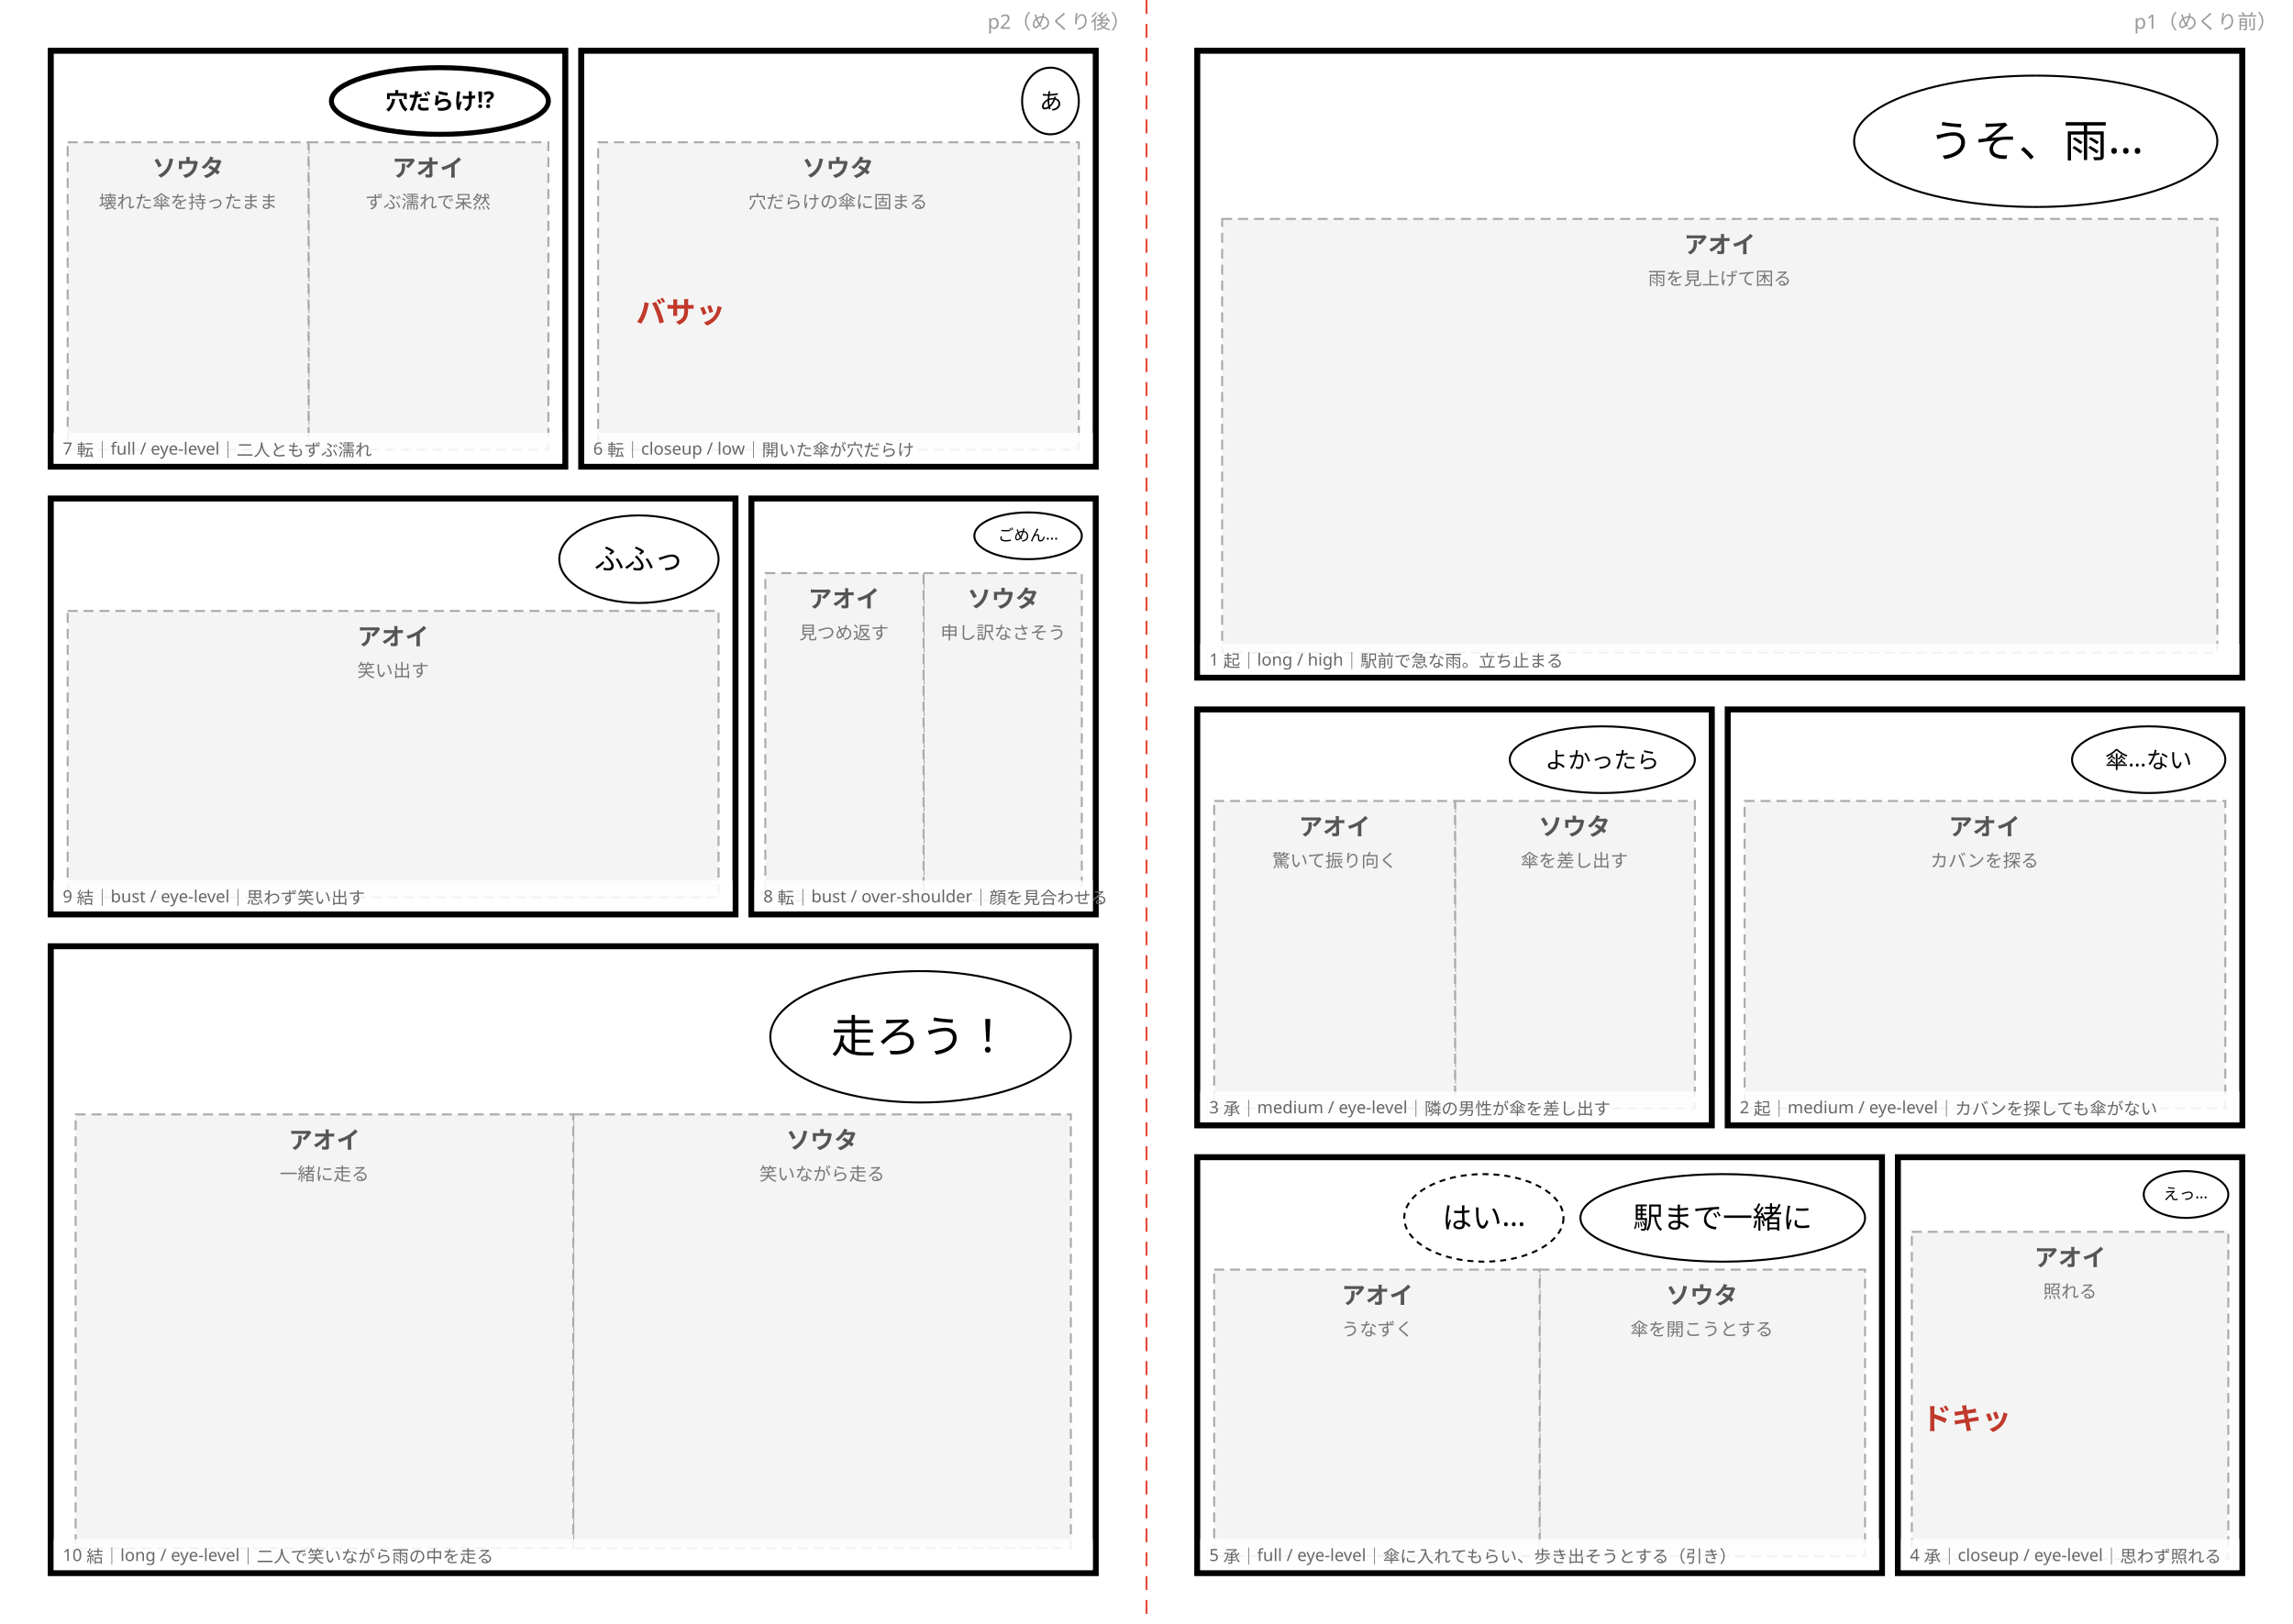
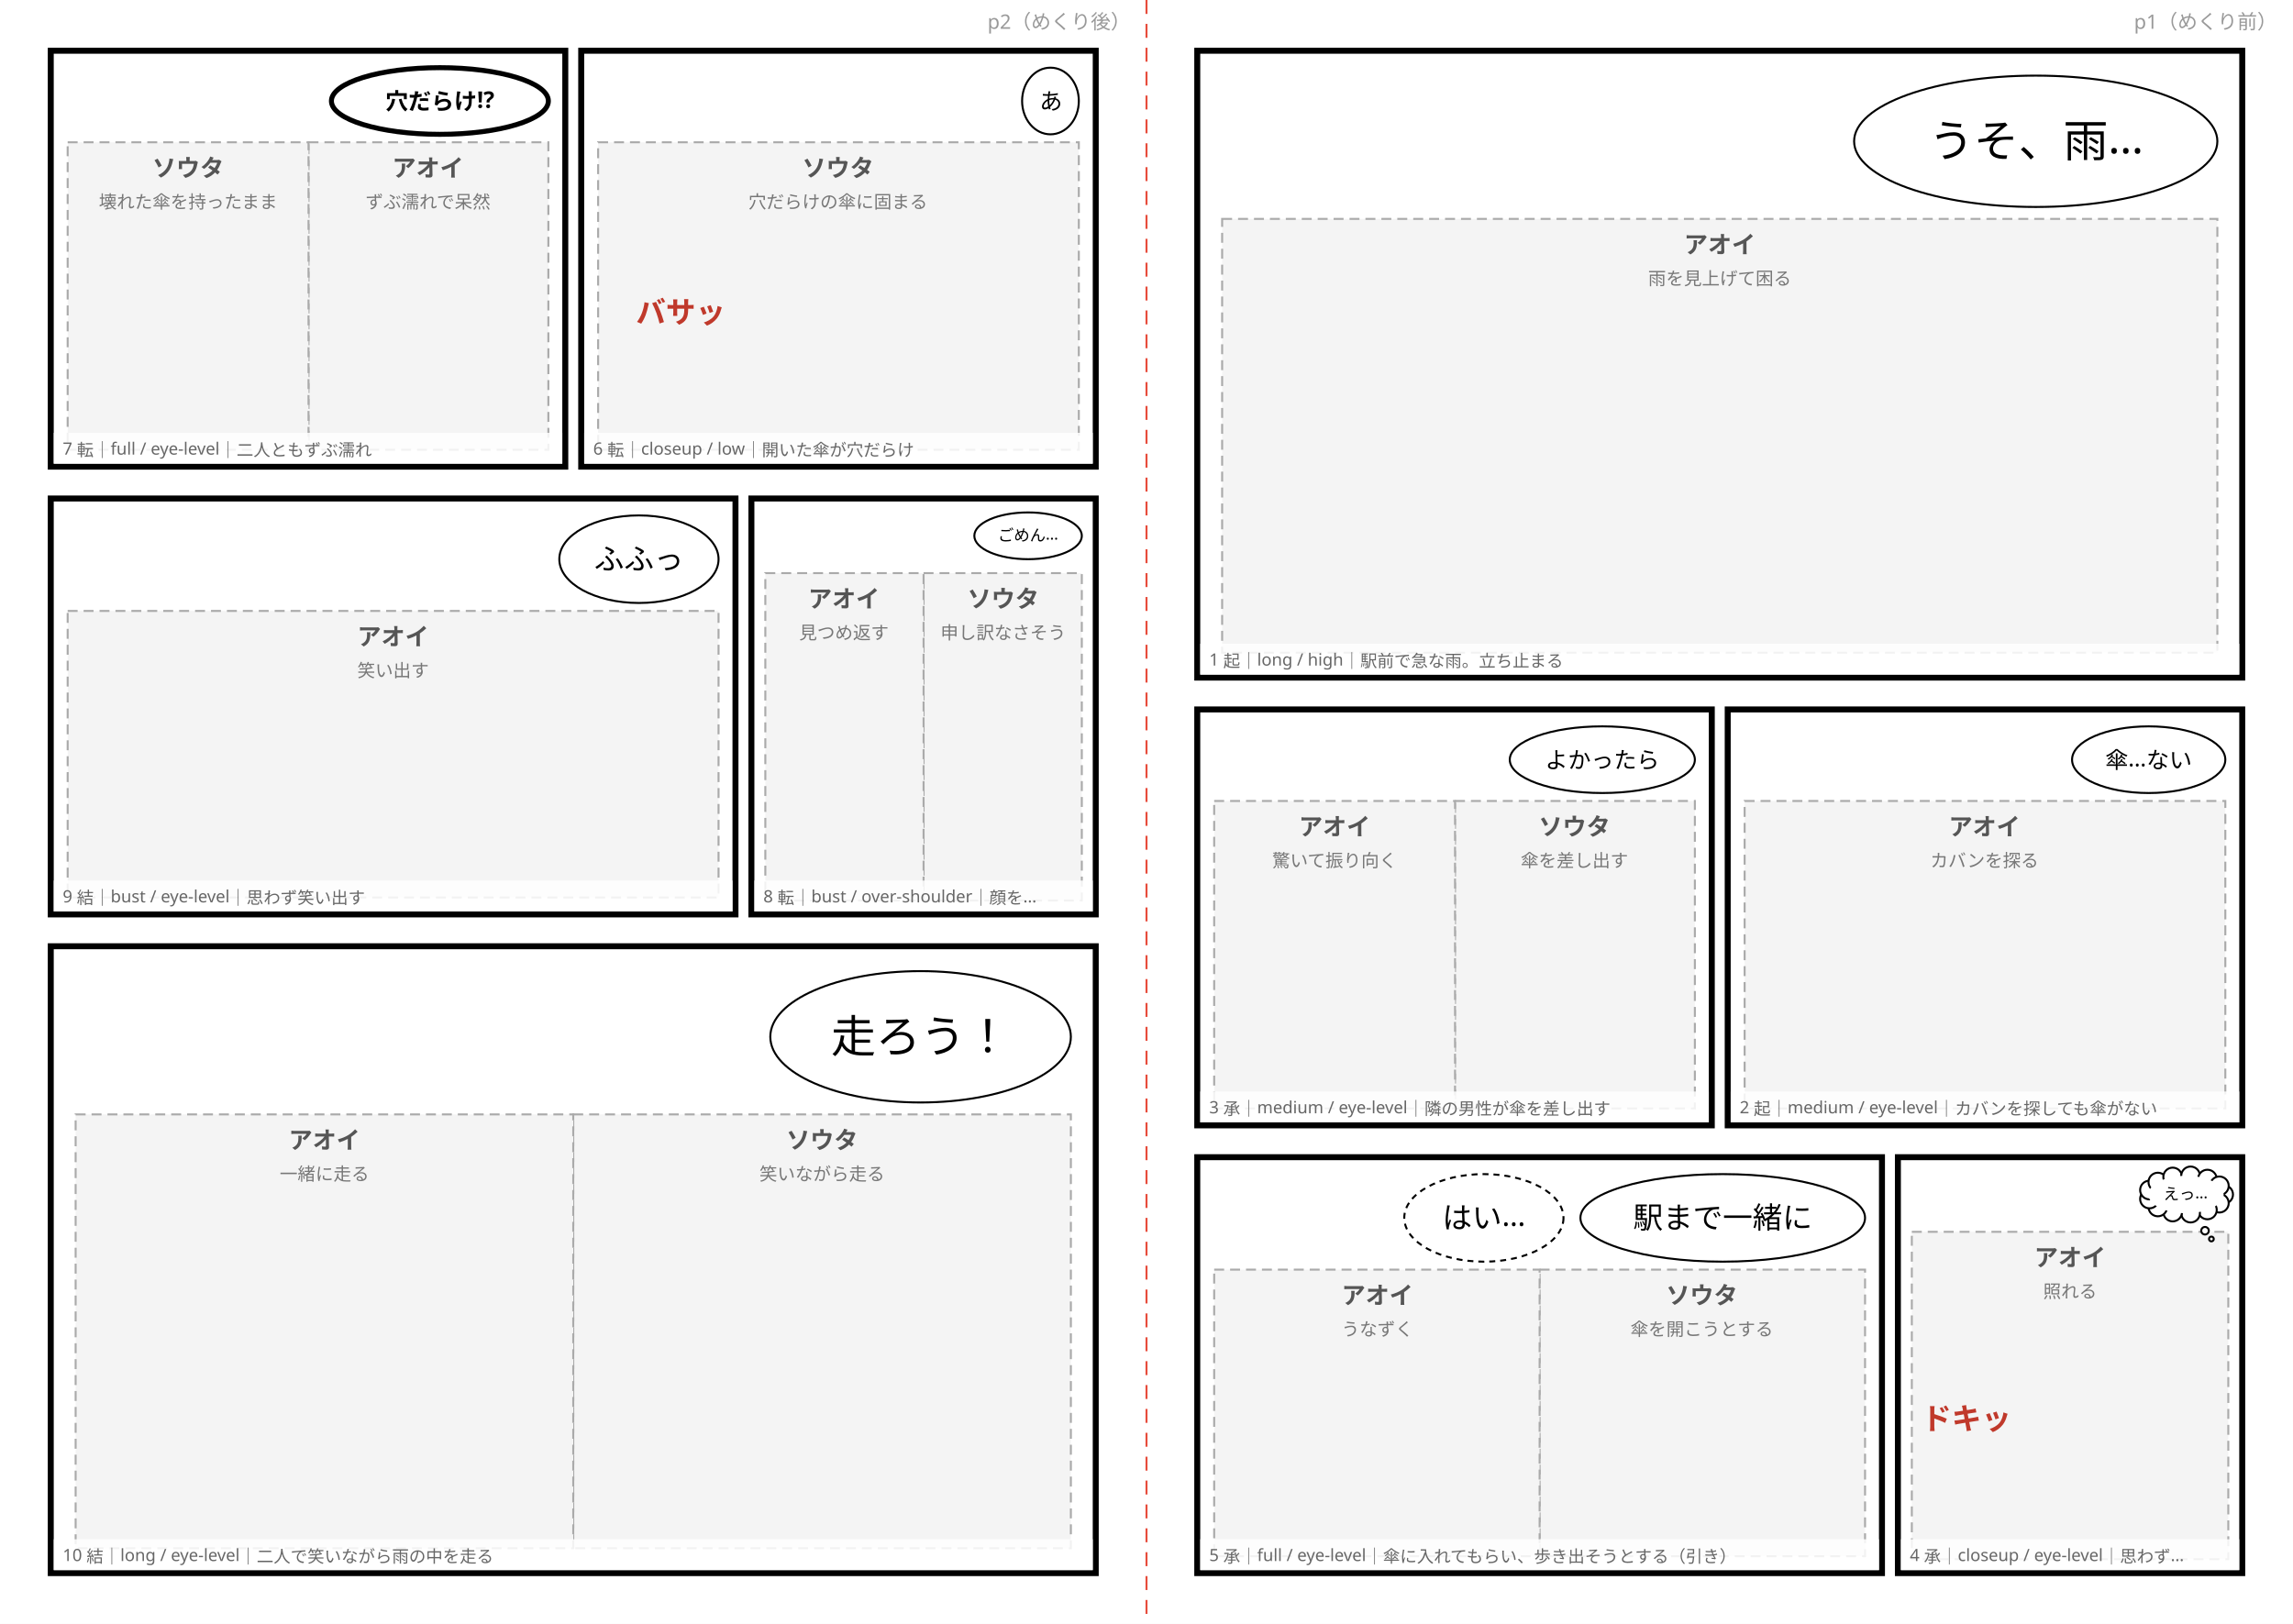
<svg xmlns="http://www.w3.org/2000/svg" width="2304" height="1632" viewBox="0 0 2304 1632" font-family="Hiragino Sans, 'Noto Sans JP', 'Yu Gothic', sans-serif">
  <rect width="2304" height="1632" fill="#fff" />
  <line x1="1152" y1="0" x2="1152" y2="1632" stroke="#e74c3c" stroke-width="2" stroke-dasharray="14 10" />
  <text x="2288" y="22" font-size="20" text-anchor="end" dominant-baseline="middle" font-weight="normal" fill="#999">p1（めくり前）</text>
  <text x="1136" y="22" font-size="20" text-anchor="end" dominant-baseline="middle" font-weight="normal" fill="#999">p2（めくり後）</text>
  <rect x="1203" y="51" width="1050" height="630" fill="none" stroke="#000" stroke-width="6" />
  <rect x="1228" y="220" width="1000" height="436" fill="#f4f4f4" stroke="#aaa" stroke-dasharray="10 6" stroke-width="2" />
  <text x="1728" y="246" font-size="24" text-anchor="middle" dominant-baseline="middle" font-weight="bold" fill="#555">アオイ</text>
  <text x="1728" y="280" font-size="18" text-anchor="middle" dominant-baseline="middle" font-weight="normal" fill="#777">雨を見上げて困る</text>
  <ellipse cx="2045.5" cy="142.0" rx="182.5" ry="66.0" fill="#fff" stroke="#000" stroke-width="2" />
  <text x="2046" y="142" font-size="45" text-anchor="middle" dominant-baseline="middle" font-weight="normal" fill="#000">うそ、雨…</text>
  <rect x="1206" y="647" width="1044" height="31" fill="#fff" fill-opacity="0.85" />
  <text x="1215" y="663" font-size="17" text-anchor="start" dominant-baseline="middle" font-weight="normal" fill="#666">1 起｜long / high｜駅前で急な雨。立ち止まる</text>
  <rect x="1736" y="713" width="517" height="418" fill="none" stroke="#000" stroke-width="6" />
  <rect x="1753" y="805" width="483" height="309" fill="#f4f4f4" stroke="#aaa" stroke-dasharray="10 6" stroke-width="2" />
  <text x="1994" y="831" font-size="24" text-anchor="middle" dominant-baseline="middle" font-weight="bold" fill="#555">アオイ</text>
  <text x="1994" y="865" font-size="18" text-anchor="middle" dominant-baseline="middle" font-weight="normal" fill="#777">カバンを探る</text>
  <ellipse cx="2159.0" cy="763.5" rx="77.0" ry="33.5" fill="#fff" stroke="#000" stroke-width="2" />
  <text x="2159" y="764" font-size="23" text-anchor="middle" dominant-baseline="middle" font-weight="normal" fill="#000">傘…ない</text>
  <rect x="1739" y="1097" width="511" height="31" fill="#fff" fill-opacity="0.85" />
  <text x="1748" y="1113" font-size="17" text-anchor="start" dominant-baseline="middle" font-weight="normal" fill="#666">2 起｜medium / eye-level｜カバンを探しても傘がない</text>
  <rect x="1203" y="713" width="517" height="418" fill="none" stroke="#000" stroke-width="6" />
  <rect x="1462" y="805" width="241" height="309" fill="#f4f4f4" stroke="#aaa" stroke-dasharray="10 6" stroke-width="2" />
  <text x="1582" y="831" font-size="24" text-anchor="middle" dominant-baseline="middle" font-weight="bold" fill="#555">ソウタ</text>
  <text x="1582" y="865" font-size="18" text-anchor="middle" dominant-baseline="middle" font-weight="normal" fill="#777">傘を差し出す</text>
  <rect x="1220" y="805" width="242" height="309" fill="#f4f4f4" stroke="#aaa" stroke-dasharray="10 6" stroke-width="2" />
  <text x="1341" y="831" font-size="24" text-anchor="middle" dominant-baseline="middle" font-weight="bold" fill="#555">アオイ</text>
  <text x="1341" y="865" font-size="18" text-anchor="middle" dominant-baseline="middle" font-weight="normal" fill="#777">驚いて振り向く</text>
  <ellipse cx="1610.0" cy="763.5" rx="93.0" ry="33.5" fill="#fff" stroke="#000" stroke-width="2" />
  <text x="1610" y="764" font-size="23" text-anchor="middle" dominant-baseline="middle" font-weight="normal" fill="#000">よかったら</text>
  <rect x="1206" y="1097" width="511" height="31" fill="#fff" fill-opacity="0.85" />
  <text x="1215" y="1113" font-size="17" text-anchor="start" dominant-baseline="middle" font-weight="normal" fill="#666">3 承｜medium / eye-level｜隣の男性が傘を差し出す</text>
  <rect x="1907" y="1163" width="346" height="418" fill="none" stroke="#000" stroke-width="6" />
  <rect x="1921" y="1238" width="318" height="329" fill="#f4f4f4" stroke="#aaa" stroke-dasharray="10 6" stroke-width="2" />
  <text x="2080" y="1264" font-size="24" text-anchor="middle" dominant-baseline="middle" font-weight="bold" fill="#555">アオイ</text>
  <text x="2080" y="1298" font-size="18" text-anchor="middle" dominant-baseline="middle" font-weight="normal" fill="#777">照れる</text>
-   <ellipse cx="2196.5" cy="1200.5" rx="42.5" ry="23.5" fill="#fff" stroke="#000" stroke-width="2" />
+   <circle cx="2234.3" cy="1200.5" r="9.4" fill="#fff" stroke="#000" stroke-width="2" />
+   <circle cx="2230.0" cy="1209.2" r="9.4" fill="#fff" stroke="#000" stroke-width="2" />
+   <circle cx="2218.0" cy="1216.0" r="9.4" fill="#fff" stroke="#000" stroke-width="2" />
+   <circle cx="2201.1" cy="1219.2" r="9.4" fill="#fff" stroke="#000" stroke-width="2" />
+   <circle cx="2183.1" cy="1218.1" r="9.4" fill="#fff" stroke="#000" stroke-width="2" />
+   <circle cx="2168.2" cy="1213.0" r="9.4" fill="#fff" stroke="#000" stroke-width="2" />
+   <circle cx="2159.8" cy="1205.0" r="9.4" fill="#fff" stroke="#000" stroke-width="2" />
+   <circle cx="2159.8" cy="1196.0" r="9.4" fill="#fff" stroke="#000" stroke-width="2" />
+   <circle cx="2168.2" cy="1188.0" r="9.4" fill="#fff" stroke="#000" stroke-width="2" />
+   <circle cx="2183.1" cy="1182.9" r="9.4" fill="#fff" stroke="#000" stroke-width="2" />
+   <circle cx="2201.1" cy="1181.8" r="9.4" fill="#fff" stroke="#000" stroke-width="2" />
+   <circle cx="2218.0" cy="1185.0" r="9.4" fill="#fff" stroke="#000" stroke-width="2" />
+   <circle cx="2230.0" cy="1191.8" r="9.4" fill="#fff" stroke="#000" stroke-width="2" />
+   <ellipse cx="2196.5" cy="1200.5" rx="37.8" ry="18.8" fill="#fff" />
+   <circle cx="2215.6" cy="1236.9" r="3.8" fill="#fff" stroke="#000" stroke-width="2" />
+   <circle cx="2222.0" cy="1245.2" r="2.4" fill="#fff" stroke="#000" stroke-width="2" />
  <text x="2196" y="1200" font-size="16" text-anchor="middle" dominant-baseline="middle" font-weight="normal" fill="#000">えっ…</text>
  <text x="1976" y="1426" font-size="30" text-anchor="middle" dominant-baseline="middle" font-weight="bold" fill="#c0392b">ドキッ</text>
  <rect x="1910" y="1547" width="340" height="31" fill="#fff" fill-opacity="0.85" />
-   <text x="1919" y="1563" font-size="17" text-anchor="start" dominant-baseline="middle" font-weight="normal" fill="#666">4 承｜closeup / eye-level｜思わず照れる</text>
+   <g>
+     <text x="1919" y="1563" font-size="17" text-anchor="start" dominant-baseline="middle" font-weight="normal" fill="#666">4 承｜closeup / eye-level｜思わず…</text>
+   </g>
  <rect x="1203" y="1163" width="688" height="418" fill="none" stroke="#000" stroke-width="6" />
  <rect x="1547" y="1276" width="327" height="288" fill="#f4f4f4" stroke="#aaa" stroke-dasharray="10 6" stroke-width="2" />
  <text x="1710" y="1302" font-size="24" text-anchor="middle" dominant-baseline="middle" font-weight="bold" fill="#555">ソウタ</text>
  <text x="1710" y="1336" font-size="18" text-anchor="middle" dominant-baseline="middle" font-weight="normal" fill="#777">傘を開こうとする</text>
  <rect x="1220" y="1276" width="327" height="288" fill="#f4f4f4" stroke="#aaa" stroke-dasharray="10 6" stroke-width="2" />
  <text x="1384" y="1302" font-size="24" text-anchor="middle" dominant-baseline="middle" font-weight="bold" fill="#555">アオイ</text>
  <text x="1384" y="1336" font-size="18" text-anchor="middle" dominant-baseline="middle" font-weight="normal" fill="#777">うなずく</text>
  <ellipse cx="1731.0" cy="1224.0" rx="143.0" ry="44.0" fill="#fff" stroke="#000" stroke-width="2" />
  <text x="1731" y="1224" font-size="30" text-anchor="middle" dominant-baseline="middle" font-weight="normal" fill="#000">駅まで一緒に</text>
  <ellipse cx="1491.0" cy="1224.0" rx="80.0" ry="44.0" fill="#fff" stroke="#000" stroke-width="2" stroke-dasharray="6 5" />
  <text x="1491" y="1224" font-size="30" text-anchor="middle" dominant-baseline="middle" font-weight="normal" fill="#000">はい…</text>
  <rect x="1206" y="1547" width="682" height="31" fill="#fff" fill-opacity="0.85" />
  <text x="1215" y="1563" font-size="17" text-anchor="start" dominant-baseline="middle" font-weight="normal" fill="#666">5 承｜full / eye-level｜傘に入れてもらい、歩き出そうとする（引き）</text>
  <rect x="584" y="51" width="517" height="418" fill="none" stroke="#000" stroke-width="6" />
  <rect x="601" y="143" width="483" height="309" fill="#f4f4f4" stroke="#aaa" stroke-dasharray="10 6" stroke-width="2" />
  <text x="842" y="169" font-size="24" text-anchor="middle" dominant-baseline="middle" font-weight="bold" fill="#555">ソウタ</text>
  <text x="842" y="203" font-size="18" text-anchor="middle" dominant-baseline="middle" font-weight="normal" fill="#777">穴だらけの傘に固まる</text>
  <ellipse cx="1055.5" cy="101.5" rx="28.5" ry="33.5" fill="#fff" stroke="#000" stroke-width="2" />
  <text x="1056" y="102" font-size="23" text-anchor="middle" dominant-baseline="middle" font-weight="normal" fill="#000">あ</text>
  <text x="684" y="314" font-size="30" text-anchor="middle" dominant-baseline="middle" font-weight="bold" fill="#c0392b">バサッ</text>
  <rect x="587" y="435" width="511" height="31" fill="#fff" fill-opacity="0.85" />
  <text x="596" y="451" font-size="17" text-anchor="start" dominant-baseline="middle" font-weight="normal" fill="#666">6 転｜closeup / low｜開いた傘が穴だらけ</text>
  <rect x="51" y="51" width="517" height="418" fill="none" stroke="#000" stroke-width="6" />
  <rect x="310" y="143" width="241" height="309" fill="#f4f4f4" stroke="#aaa" stroke-dasharray="10 6" stroke-width="2" />
  <text x="430" y="169" font-size="24" text-anchor="middle" dominant-baseline="middle" font-weight="bold" fill="#555">アオイ</text>
  <text x="430" y="203" font-size="18" text-anchor="middle" dominant-baseline="middle" font-weight="normal" fill="#777">ずぶ濡れで呆然</text>
  <rect x="68" y="143" width="242" height="309" fill="#f4f4f4" stroke="#aaa" stroke-dasharray="10 6" stroke-width="2" />
  <text x="189" y="169" font-size="24" text-anchor="middle" dominant-baseline="middle" font-weight="bold" fill="#555">ソウタ</text>
  <text x="189" y="203" font-size="18" text-anchor="middle" dominant-baseline="middle" font-weight="normal" fill="#777">壊れた傘を持ったまま</text>
  <ellipse cx="442.0" cy="101.5" rx="109.0" ry="33.5" fill="#fff" stroke="#000" stroke-width="5" />
  <text x="442" y="102" font-size="23" text-anchor="middle" dominant-baseline="middle" font-weight="bold" fill="#000">穴だらけ!?</text>
  <rect x="54" y="435" width="511" height="31" fill="#fff" fill-opacity="0.85" />
  <text x="63" y="451" font-size="17" text-anchor="start" dominant-baseline="middle" font-weight="normal" fill="#666">7 転｜full / eye-level｜二人ともずぶ濡れ</text>
  <rect x="755" y="501" width="346" height="418" fill="none" stroke="#000" stroke-width="6" />
  <rect x="928" y="576" width="159" height="329" fill="#f4f4f4" stroke="#aaa" stroke-dasharray="10 6" stroke-width="2" />
  <text x="1008" y="602" font-size="24" text-anchor="middle" dominant-baseline="middle" font-weight="bold" fill="#555">ソウタ</text>
  <text x="1008" y="636" font-size="18" text-anchor="middle" dominant-baseline="middle" font-weight="normal" fill="#777">申し訳なさそう</text>
  <rect x="769" y="576" width="159" height="329" fill="#f4f4f4" stroke="#aaa" stroke-dasharray="10 6" stroke-width="2" />
  <text x="848" y="602" font-size="24" text-anchor="middle" dominant-baseline="middle" font-weight="bold" fill="#555">アオイ</text>
  <text x="848" y="636" font-size="18" text-anchor="middle" dominant-baseline="middle" font-weight="normal" fill="#777">見つめ返す</text>
  <ellipse cx="1033.0" cy="538.5" rx="54.0" ry="23.5" fill="#fff" stroke="#000" stroke-width="2" />
  <text x="1033" y="538" font-size="16" text-anchor="middle" dominant-baseline="middle" font-weight="normal" fill="#000">ごめん…</text>
  <rect x="758" y="885" width="340" height="31" fill="#fff" fill-opacity="0.85" />
-   <text x="767" y="901" font-size="17" text-anchor="start" dominant-baseline="middle" font-weight="normal" fill="#666">8 転｜bust / over-shoulder｜顔を見合わせる</text>
+   <g>
+     <text x="767" y="901" font-size="17" text-anchor="start" dominant-baseline="middle" font-weight="normal" fill="#666">8 転｜bust / over-shoulder｜顔を…</text>
+   </g>
  <rect x="51" y="501" width="688" height="418" fill="none" stroke="#000" stroke-width="6" />
  <rect x="68" y="614" width="654" height="288" fill="#f4f4f4" stroke="#aaa" stroke-dasharray="10 6" stroke-width="2" />
  <text x="395" y="640" font-size="24" text-anchor="middle" dominant-baseline="middle" font-weight="bold" fill="#555">アオイ</text>
  <text x="395" y="674" font-size="18" text-anchor="middle" dominant-baseline="middle" font-weight="normal" fill="#777">笑い出す</text>
  <ellipse cx="642.0" cy="562.0" rx="80.0" ry="44.0" fill="#fff" stroke="#000" stroke-width="2" />
  <text x="642" y="562" font-size="30" text-anchor="middle" dominant-baseline="middle" font-weight="normal" fill="#000">ふふっ</text>
  <rect x="54" y="885" width="682" height="31" fill="#fff" fill-opacity="0.85" />
  <text x="63" y="901" font-size="17" text-anchor="start" dominant-baseline="middle" font-weight="normal" fill="#666">9 結｜bust / eye-level｜思わず笑い出す</text>
  <rect x="51" y="951" width="1050" height="630" fill="none" stroke="#000" stroke-width="6" />
  <rect x="576" y="1120" width="500" height="436" fill="#f4f4f4" stroke="#aaa" stroke-dasharray="10 6" stroke-width="2" />
  <text x="826" y="1146" font-size="24" text-anchor="middle" dominant-baseline="middle" font-weight="bold" fill="#555">ソウタ</text>
  <text x="826" y="1180" font-size="18" text-anchor="middle" dominant-baseline="middle" font-weight="normal" fill="#777">笑いながら走る</text>
  <rect x="76" y="1120" width="500" height="436" fill="#f4f4f4" stroke="#aaa" stroke-dasharray="10 6" stroke-width="2" />
  <text x="326" y="1146" font-size="24" text-anchor="middle" dominant-baseline="middle" font-weight="bold" fill="#555">アオイ</text>
  <text x="326" y="1180" font-size="18" text-anchor="middle" dominant-baseline="middle" font-weight="normal" fill="#777">一緒に走る</text>
  <ellipse cx="925.0" cy="1042.0" rx="151.0" ry="66.0" fill="#fff" stroke="#000" stroke-width="2" />
  <text x="925" y="1042" font-size="45" text-anchor="middle" dominant-baseline="middle" font-weight="normal" fill="#000">走ろう！</text>
  <rect x="54" y="1547" width="1044" height="31" fill="#fff" fill-opacity="0.85" />
  <text x="63" y="1563" font-size="17" text-anchor="start" dominant-baseline="middle" font-weight="normal" fill="#666">10 結｜long / eye-level｜二人で笑いながら雨の中を走る</text>
</svg>
